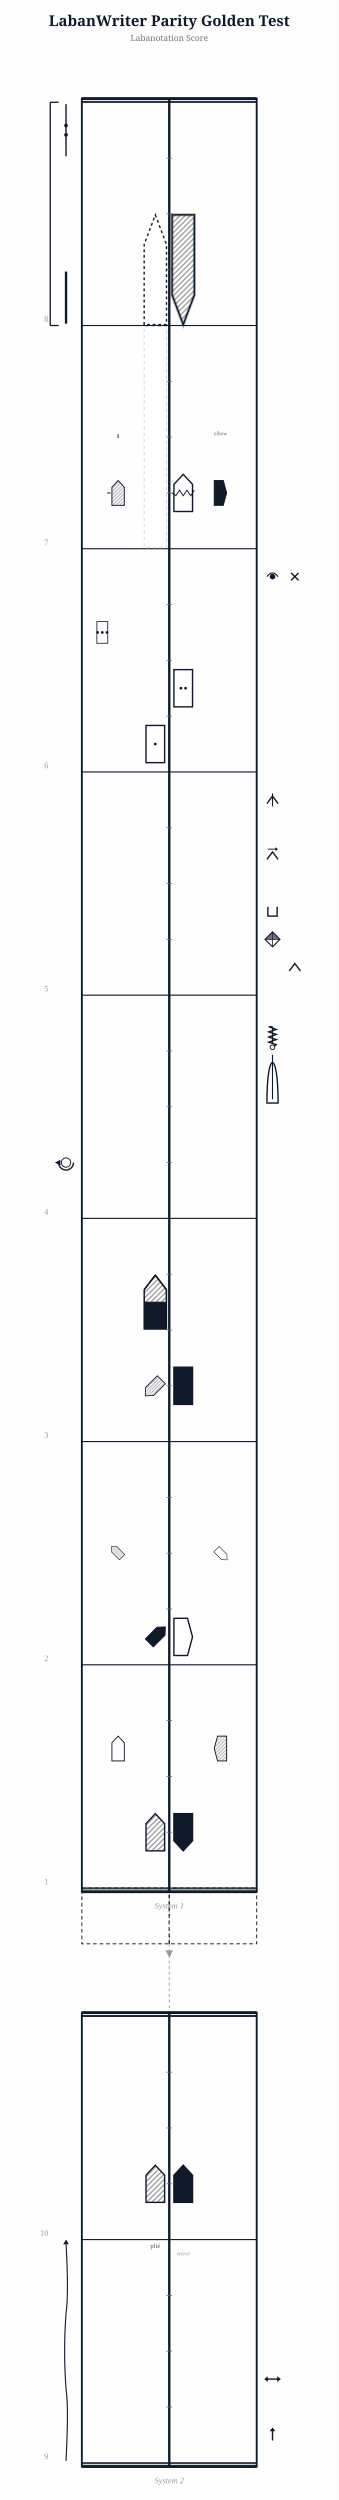
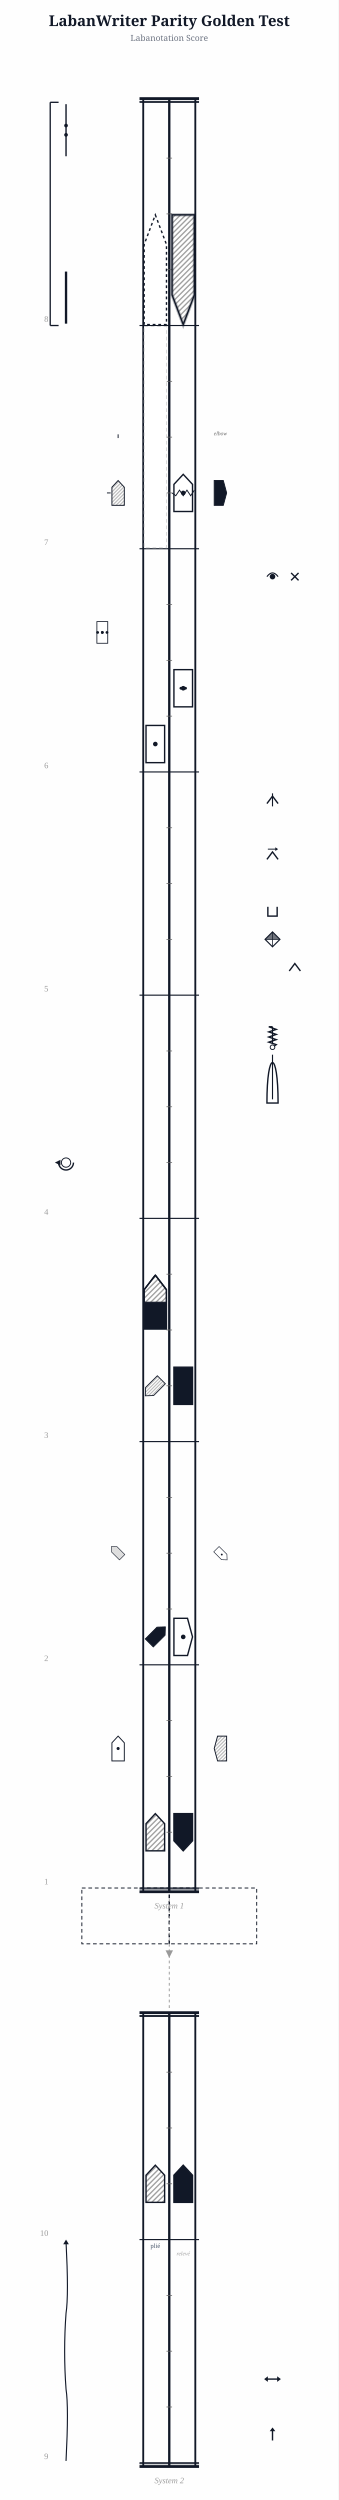
<svg xmlns="http://www.w3.org/2000/svg" width="364" height="2688" viewBox="0 0 364 2688">
  <rect x="0" y="0" width="364" height="2688" fill="#fefefe" />
  <defs>
    <pattern id="laban-hatch" patternUnits="userSpaceOnUse" width="4" height="4" patternTransform="rotate(45)">
      <line x1="0" y1="0" x2="0" y2="4" stroke="#555" stroke-width="1.5" />
    </pattern>
    <marker id="arrow" viewBox="0 0 10 10" refX="8" refY="5" markerWidth="6" markerHeight="6" orient="auto-start-reverse">
      <path d="M 0 0 L 10 5 L 0 10 Z" fill="#111827" />
    </marker>
    <symbol id="laban-dir-backward-high" viewBox="-2.0 -2.0 24.0 44.0">
      <path d="M 0.0 0.0 L 20.0 0.0 L 20.0 29.2 L 10.0 40.0 L 0.0 29.2 Z" fill="url(#laban-hatch)" stroke="#111827" stroke-width="1.5" />
    </symbol>
    <symbol id="laban-dir-backward-low" viewBox="-2.0 -2.0 24.0 44.0">
      <path d="M 0.0 0.0 L 20.0 0.0 L 20.0 29.2 L 10.0 40.0 L 0.0 29.2 Z" fill="#111827" stroke="#111827" stroke-width="1.5" />
    </symbol>
    <symbol id="laban-dir-diagonal_backward_left-middle" viewBox="-13.2 -3.2 39.3 39.3">
      <path d="M -11.2 12.9 L 2.9 -1.2 L 23.6 19.4 L 24.1 34.1 L 9.4 33.6 Z" fill="#ffffff" stroke="#111827" stroke-width="1.5" />
+       <circle cx="10.0" cy="20.0" r="2.5" fill="#111827" />
    </symbol>
    <symbol id="laban-dir-diagonal_backward_right-high" viewBox="-6.1 -3.2 39.3 39.3">
      <path d="M 17.1 -1.2 L 31.2 12.9 L 10.6 33.6 L -4.1 34.1 L -3.6 19.4 Z" fill="url(#laban-hatch)" stroke="#111827" stroke-width="1.5" />
    </symbol>
    <symbol id="laban-dir-diagonal_forward_left-low" viewBox="-13.2 3.9 39.3 39.3">
      <path d="M 24.1 5.9 L 23.6 20.6 L 2.9 41.2 L -11.2 27.1 L 9.4 6.4 Z" fill="#111827" stroke="#111827" stroke-width="1.5" />
    </symbol>
    <symbol id="laban-dir-diagonal_forward_right-high" viewBox="-6.1 3.9 39.3 39.3">
      <path d="M -4.1 5.9 L 10.6 6.4 L 31.2 27.1 L 17.1 41.2 L -3.6 20.6 Z" fill="url(#laban-hatch)" stroke="#111827" stroke-width="1.5" />
    </symbol>
    <symbol id="laban-dir-forward-high" viewBox="-2.0 -2.0 24.0 44.0">
      <path d="M 10.0 0.0 L 20.0 10.8 L 20.0 40.0 L 0.0 40.0 L 0.0 10.8 Z" fill="url(#laban-hatch)" stroke="#111827" stroke-width="1.5" />
    </symbol>
    <symbol id="laban-dir-forward-low" viewBox="-2.0 -2.0 24.0 44.0">
      <path d="M 10.0 0.0 L 20.0 10.8 L 20.0 40.0 L 0.0 40.0 L 0.0 10.8 Z" fill="#111827" stroke="#111827" stroke-width="1.5" />
    </symbol>
    <symbol id="laban-dir-forward-middle" viewBox="-2.0 -2.0 24.0 44.0">
      <path d="M 10.0 0.0 L 20.0 10.8 L 20.0 40.0 L 0.0 40.0 L 0.0 10.8 Z" fill="#ffffff" stroke="#111827" stroke-width="1.5" />
+       <circle cx="10.0" cy="20.0" r="2.5" fill="#111827" />
    </symbol>
    <symbol id="laban-dir-left-high" viewBox="-2.0 -2.0 24.0 44.0">
      <path d="M 20.0 0.0 L 20.0 40.0 L 5.4 40.0 L 0.0 20.0 L 5.4 0.0 Z" fill="url(#laban-hatch)" stroke="#111827" stroke-width="1.5" />
    </symbol>
    <symbol id="laban-dir-place-low" viewBox="-2.0 -2.0 24.0 44.0">
      <path d="M 0.0 0.0 L 20.0 0.0 L 20.0 40.0 L 0.0 40.0 Z" fill="#111827" stroke="#111827" stroke-width="1.5" />
    </symbol>
    <symbol id="laban-dir-place-middle" viewBox="-2.0 -2.0 24.0 44.0">
      <path d="M 0.0 0.0 L 20.0 0.0 L 20.0 40.0 L 0.0 40.0 Z" fill="#ffffff" stroke="#111827" stroke-width="1.5" />
+       <circle cx="10.0" cy="20.0" r="2.5" fill="#111827" />
    </symbol>
    <symbol id="laban-dir-right-low" viewBox="-2.0 -2.0 24.0 44.0">
      <path d="M 0.0 0.0 L 14.6 0.0 L 20.0 20.0 L 14.6 40.0 L 0.0 40.0 Z" fill="#111827" stroke="#111827" stroke-width="1.5" />
    </symbol>
    <symbol id="laban-dir-right-middle" viewBox="-2.0 -2.0 24.0 44.0">
      <path d="M 0.0 0.0 L 14.6 0.0 L 20.0 20.0 L 14.6 40.0 L 0.0 40.0 Z" fill="#ffffff" stroke="#111827" stroke-width="1.5" />
+       <circle cx="10.0" cy="20.0" r="2.5" fill="#111827" />
    </symbol>
  </defs>
  <text x="182.0" y="28" text-anchor="middle" font-size="16" font-weight="700" font-family="serif" fill="#111827">LabanWriter Parity Golden Test</text>
  <text x="182.0" y="44" text-anchor="middle" font-size="9" font-family="serif" fill="#6b7280">Labanotation Score</text>
  <g class="laban-system" data-system="1" data-measures="1-8">
-     <rect x="88.0" y="106.0" width="188.0" height="1928.0" fill="none" stroke="#111827" stroke-width="2" />
+     <line x1="154.0" y1="106.0" x2="154.0" y2="2034.0" stroke="#111827" stroke-width="2" />
+     <line x1="210.0" y1="106.0" x2="210.0" y2="2034.0" stroke="#111827" stroke-width="2" />
    <line x1="182.0" y1="106.0" x2="182.0" y2="2034.0" stroke="#111827" stroke-width="2.5" />
-     <line x1="88.0" y1="2030.0" x2="276.0" y2="2030.0" stroke="#111827" stroke-width="1.2" />
+     <line x1="150.0" y1="2030.0" x2="214.0" y2="2030.0" stroke="#111827" stroke-width="1.2" />
    <line x1="179.0" y1="1970.0" x2="185.0" y2="1970.0" stroke="#666" stroke-width="0.8" />
    <line x1="179.0" y1="1910.0" x2="185.0" y2="1910.0" stroke="#666" stroke-width="0.8" />
    <line x1="179.0" y1="1850.0" x2="185.0" y2="1850.0" stroke="#666" stroke-width="0.8" />
-     <line x1="88.0" y1="1790.0" x2="276.0" y2="1790.0" stroke="#111827" stroke-width="1.2" />
+     <line x1="150.0" y1="1790.0" x2="214.0" y2="1790.0" stroke="#111827" stroke-width="1.2" />
    <line x1="179.0" y1="1730.0" x2="185.0" y2="1730.0" stroke="#666" stroke-width="0.8" />
    <line x1="179.0" y1="1670.0" x2="185.0" y2="1670.0" stroke="#666" stroke-width="0.8" />
    <line x1="179.0" y1="1610.0" x2="185.0" y2="1610.0" stroke="#666" stroke-width="0.8" />
-     <line x1="88.0" y1="1550.0" x2="276.0" y2="1550.0" stroke="#111827" stroke-width="1.2" />
+     <line x1="150.0" y1="1550.0" x2="214.0" y2="1550.0" stroke="#111827" stroke-width="1.2" />
    <line x1="179.0" y1="1490.0" x2="185.0" y2="1490.0" stroke="#666" stroke-width="0.8" />
    <line x1="179.0" y1="1430.0" x2="185.0" y2="1430.0" stroke="#666" stroke-width="0.8" />
    <line x1="179.0" y1="1370.0" x2="185.0" y2="1370.0" stroke="#666" stroke-width="0.8" />
-     <line x1="88.0" y1="1310.0" x2="276.0" y2="1310.0" stroke="#111827" stroke-width="1.2" />
+     <line x1="150.0" y1="1310.0" x2="214.0" y2="1310.0" stroke="#111827" stroke-width="1.2" />
    <line x1="179.0" y1="1250.0" x2="185.0" y2="1250.0" stroke="#666" stroke-width="0.8" />
    <line x1="179.0" y1="1190.0" x2="185.0" y2="1190.0" stroke="#666" stroke-width="0.8" />
    <line x1="179.0" y1="1130.0" x2="185.0" y2="1130.0" stroke="#666" stroke-width="0.8" />
-     <line x1="88.0" y1="1070.0" x2="276.0" y2="1070.0" stroke="#111827" stroke-width="1.2" />
+     <line x1="150.0" y1="1070.0" x2="214.0" y2="1070.0" stroke="#111827" stroke-width="1.2" />
    <line x1="179.0" y1="1010.0" x2="185.0" y2="1010.0" stroke="#666" stroke-width="0.8" />
    <line x1="179.0" y1="950.0" x2="185.0" y2="950.0" stroke="#666" stroke-width="0.8" />
    <line x1="179.0" y1="890.0" x2="185.0" y2="890.0" stroke="#666" stroke-width="0.8" />
-     <line x1="88.0" y1="830.0" x2="276.0" y2="830.0" stroke="#111827" stroke-width="1.2" />
+     <line x1="150.0" y1="830.0" x2="214.0" y2="830.0" stroke="#111827" stroke-width="1.2" />
    <line x1="179.0" y1="770.0" x2="185.0" y2="770.0" stroke="#666" stroke-width="0.8" />
    <line x1="179.0" y1="710.0" x2="185.0" y2="710.0" stroke="#666" stroke-width="0.8" />
    <line x1="179.0" y1="650.0" x2="185.0" y2="650.0" stroke="#666" stroke-width="0.8" />
-     <line x1="88.0" y1="590.0" x2="276.0" y2="590.0" stroke="#111827" stroke-width="1.2" />
+     <line x1="150.0" y1="590.0" x2="214.0" y2="590.0" stroke="#111827" stroke-width="1.2" />
    <line x1="179.0" y1="530.0" x2="185.0" y2="530.0" stroke="#666" stroke-width="0.8" />
    <line x1="179.0" y1="470.0" x2="185.0" y2="470.0" stroke="#666" stroke-width="0.8" />
    <line x1="179.0" y1="410.0" x2="185.0" y2="410.0" stroke="#666" stroke-width="0.8" />
-     <line x1="88.0" y1="350.0" x2="276.0" y2="350.0" stroke="#111827" stroke-width="1.2" />
-     <line x1="88.0" y1="110.0" x2="276.0" y2="110.0" stroke="#111827" stroke-width="1.2" />
+     <line x1="150.0" y1="350.0" x2="214.0" y2="350.0" stroke="#111827" stroke-width="1.2" />
+     <line x1="150.0" y1="110.0" x2="214.0" y2="110.0" stroke="#111827" stroke-width="1.2" />
    <line x1="179.0" y1="290.0" x2="185.0" y2="290.0" stroke="#666" stroke-width="0.8" />
    <line x1="179.0" y1="230.0" x2="185.0" y2="230.0" stroke="#666" stroke-width="0.8" />
    <line x1="179.0" y1="170.0" x2="185.0" y2="170.0" stroke="#666" stroke-width="0.8" />
-     <line x1="88.0" y1="2034.0" x2="276.0" y2="2034.0" stroke="#111827" stroke-width="3" />
-     <line x1="88.0" y1="2031.0" x2="276.0" y2="2031.0" stroke="#111827" stroke-width="1" />
-     <line x1="88.0" y1="109.0" x2="276.0" y2="109.0" stroke="#111827" stroke-width="1" />
-     <line x1="88.0" y1="106.0" x2="276.0" y2="106.0" stroke="#111827" stroke-width="3" />
+     <line x1="150.0" y1="2034.0" x2="214.0" y2="2034.0" stroke="#111827" stroke-width="3" />
+     <line x1="150.0" y1="2031.0" x2="214.0" y2="2031.0" stroke="#111827" stroke-width="1" />
+     <line x1="150.0" y1="109.0" x2="214.0" y2="109.0" stroke="#111827" stroke-width="1" />
+     <line x1="150.0" y1="106.0" x2="214.0" y2="106.0" stroke="#111827" stroke-width="3" />
    <rect x="88.0" y="2030.0" width="188.0" height="60.0" fill="none" stroke="#111827" stroke-width="1" stroke-dasharray="4,3" />
    <line x1="182.0" y1="2030.0" x2="182.0" y2="2090.0" stroke="#111827" stroke-width="1.5" stroke-dasharray="4,3" />
    <text x="52.0" y="2026.0" text-anchor="end" font-size="9" fill="#999">1</text>
    <text x="52.0" y="1786.0" text-anchor="end" font-size="9" fill="#999">2</text>
    <text x="52.0" y="1546.0" text-anchor="end" font-size="9" fill="#999">3</text>
    <text x="52.0" y="1306.0" text-anchor="end" font-size="9" fill="#999">4</text>
    <text x="52.0" y="1066.0" text-anchor="end" font-size="9" fill="#999">5</text>
    <text x="52.0" y="826.0" text-anchor="end" font-size="9" fill="#999">6</text>
    <text x="52.0" y="586.0" text-anchor="end" font-size="9" fill="#999">7</text>
    <text x="52.0" y="346.0" text-anchor="end" font-size="9" fill="#999">8</text>
    <text x="182.0" y="2052.0" text-anchor="middle" font-size="9" font-style="italic" fill="#999">System 1</text>
  </g>
  <line x1="182.0" y1="2042.0" x2="182.0" y2="2160.0" stroke="#999" stroke-width="1" stroke-dasharray="3,3" />
  <polygon points="178.0,2097.0 186.0,2097.0 182.0,2105.0" fill="#999" />
  <g class="laban-system" data-system="2" data-measures="9-10">
-     <rect x="88.0" y="2164.0" width="188.0" height="488.0" fill="none" stroke="#111827" stroke-width="2" />
+     <line x1="154.0" y1="2164.0" x2="154.0" y2="2652.0" stroke="#111827" stroke-width="2" />
+     <line x1="210.0" y1="2164.0" x2="210.0" y2="2652.0" stroke="#111827" stroke-width="2" />
    <line x1="182.0" y1="2164.0" x2="182.0" y2="2652.0" stroke="#111827" stroke-width="2.5" />
-     <line x1="88.0" y1="2648.0" x2="276.0" y2="2648.0" stroke="#111827" stroke-width="1.2" />
+     <line x1="150.0" y1="2648.0" x2="214.0" y2="2648.0" stroke="#111827" stroke-width="1.2" />
    <line x1="179.0" y1="2588.0" x2="185.0" y2="2588.0" stroke="#666" stroke-width="0.8" />
    <line x1="179.0" y1="2528.0" x2="185.0" y2="2528.0" stroke="#666" stroke-width="0.8" />
    <line x1="179.0" y1="2468.0" x2="185.0" y2="2468.0" stroke="#666" stroke-width="0.8" />
-     <line x1="88.0" y1="2408.0" x2="276.0" y2="2408.0" stroke="#111827" stroke-width="1.2" />
-     <line x1="88.0" y1="2168.0" x2="276.0" y2="2168.0" stroke="#111827" stroke-width="1.2" />
+     <line x1="150.0" y1="2408.0" x2="214.0" y2="2408.0" stroke="#111827" stroke-width="1.2" />
+     <line x1="150.0" y1="2168.0" x2="214.0" y2="2168.0" stroke="#111827" stroke-width="1.2" />
    <line x1="179.0" y1="2348.0" x2="185.0" y2="2348.0" stroke="#666" stroke-width="0.8" />
    <line x1="179.0" y1="2288.0" x2="185.0" y2="2288.0" stroke="#666" stroke-width="0.8" />
    <line x1="179.0" y1="2228.0" x2="185.0" y2="2228.0" stroke="#666" stroke-width="0.8" />
-     <line x1="88.0" y1="2652.0" x2="276.0" y2="2652.0" stroke="#111827" stroke-width="3" />
-     <line x1="88.0" y1="2649.0" x2="276.0" y2="2649.0" stroke="#111827" stroke-width="1" />
-     <line x1="88.0" y1="2167.0" x2="276.0" y2="2167.0" stroke="#111827" stroke-width="1" />
-     <line x1="88.0" y1="2164.0" x2="276.0" y2="2164.0" stroke="#111827" stroke-width="3" />
+     <line x1="150.0" y1="2652.0" x2="214.0" y2="2652.0" stroke="#111827" stroke-width="3" />
+     <line x1="150.0" y1="2649.0" x2="214.0" y2="2649.0" stroke="#111827" stroke-width="1" />
+     <line x1="150.0" y1="2167.0" x2="214.0" y2="2167.0" stroke="#111827" stroke-width="1" />
+     <line x1="150.0" y1="2164.0" x2="214.0" y2="2164.0" stroke="#111827" stroke-width="3" />
    <text x="52.0" y="2644.0" text-anchor="end" font-size="9" fill="#999">9</text>
    <text x="52.0" y="2404.0" text-anchor="end" font-size="9" fill="#999">10</text>
    <text x="182.0" y="2670.0" text-anchor="middle" font-size="9" font-style="italic" fill="#999">System 2</text>
  </g>
  <g class="laban-symbol" data-symbol-id="support.step.forward" data-direction="forward" data-level="high">
    <use href="#laban-dir-forward-high" x="155.0" y="1911.0" width="24.0" height="118.0" />
  </g>
  <g class="laban-symbol" data-symbol-id="support.step.forward" data-direction="backward" data-level="low">
    <use href="#laban-dir-backward-low" x="185.0" y="1911.0" width="24.0" height="118.0" />
  </g>
  <g class="laban-symbol" data-symbol-id="direction.forward" data-direction="forward" data-level="middle">
    <use href="#laban-dir-forward-middle" x="119.0" y="1851.0" width="16.0" height="58.0" />
  </g>
  <g class="laban-symbol" data-symbol-id="direction.left" data-direction="left" data-level="high">
    <use href="#laban-dir-left-high" x="229.0" y="1851.0" width="16.0" height="58.0" />
  </g>
  <g class="laban-symbol" data-symbol-id="support.step.forward" data-direction="right" data-level="middle">
    <use href="#laban-dir-right-middle" x="185.0" y="1731.0" width="24.0" height="58.0" />
  </g>
  <g class="laban-symbol" data-symbol-id="support.step.forward" data-direction="diagonal_forward_left" data-level="low">
    <use href="#laban-dir-diagonal_forward_left-low" x="155.0" y="1731.0" width="24.0" height="58.0" />
  </g>
  <g class="laban-symbol" data-symbol-id="direction.forward" data-direction="diagonal_forward_right" data-level="high">
    <use href="#laban-dir-diagonal_forward_right-high" x="119.0" y="1611.0" width="16.0" height="118.0" />
  </g>
  <g class="laban-symbol" data-symbol-id="direction.forward" data-direction="diagonal_backward_left" data-level="middle">
    <use href="#laban-dir-diagonal_backward_left-middle" x="229.0" y="1611.0" width="16.0" height="118.0" />
  </g>
  <g class="laban-symbol" data-symbol-id="support.step.forward" data-direction="diagonal_backward_right" data-level="high">
    <use href="#laban-dir-diagonal_backward_right-high" x="155.0" y="1431.0" width="24.0" height="118.0" />
  </g>
  <g class="laban-symbol" data-symbol-id="support.step.forward" data-direction="place" data-level="low">
    <use href="#laban-dir-place-low" x="185.0" y="1431.0" width="24.0" height="118.0" />
  </g>
  <g class="laban-symbol" data-symbol-id="support.step.forward" data-direction="forward" data-level="middle">
    <defs>
      <clipPath id="upper-clip-0">
        <rect x="155.0" y="1371.0" width="24.0" height="29.0" />
      </clipPath>
      <clipPath id="lower-clip-0">
        <rect x="155.0" y="1400.0" width="24.0" height="29.0" />
      </clipPath>
    </defs>
    <path d="M 167.0 1371.0 L 179.0 1386.7 L 179.0 1429.0 L 155.0 1429.0 L 155.0 1386.7 Z" clip-path="url(#upper-clip-0)" fill="url(#laban-hatch)" stroke="#111827" stroke-width="1.5" />
    <path d="M 167.0 1371.0 L 179.0 1386.7 L 179.0 1429.0 L 155.0 1429.0 L 155.0 1386.7 Z" clip-path="url(#lower-clip-0)" fill="#111827" stroke="#111827" stroke-width="1.5" />
    <line x1="155.0" y1="1400.0" x2="179.0" y2="1400.0" stroke="#111827" stroke-width="0.8" />
    <path d="M 167.0 1371.0 L 179.0 1386.7 L 179.0 1429.0 L 155.0 1429.0 L 155.0 1386.7 Z" fill="none" stroke="#111827" stroke-width="1.5" />
  </g>
  <g class="laban-symbol" data-symbol-id="flexion.knee.90" data-direction="place" data-level="middle">
    <use href="#laban-dir-place-middle" x="155.0" y="771.0" width="24.0" height="58.0" />
    <circle cx="167.0" cy="800.0" r="1.5" fill="#111827" />
  </g>
  <g class="laban-symbol" data-symbol-id="flexion.knee.90" data-direction="place" data-level="middle">
    <use href="#laban-dir-place-middle" x="185.0" y="711.0" width="24.0" height="58.0" />
    <circle cx="194.5" cy="740.0" r="1.5" fill="#111827" />
    <circle cx="199.5" cy="740.0" r="1.5" fill="#111827" />
  </g>
  <g class="laban-symbol" data-symbol-id="flexion.hip.90" data-direction="place" data-level="middle">
    <use href="#laban-dir-place-middle" x="103.0" y="651.0" width="14.0" height="58.0" />
    <circle cx="105.0" cy="680.0" r="1.5" fill="#111827" />
    <circle cx="110.0" cy="680.0" r="1.5" fill="#111827" />
    <circle cx="115.0" cy="680.0" r="1.5" fill="#111827" />
  </g>
  <g class="laban-symbol whitespace" data-symbol-id="support.step.forward">
    <rect x="155" y="351.0" width="24" height="238.0" fill="white" stroke="#ccc" stroke-width="0.8" stroke-dasharray="4,3" />
  </g>
  <g class="laban-symbol" data-symbol-id="support.step.forward" data-direction="forward" data-level="middle">
    <use href="#laban-dir-forward-middle" x="185.0" y="471.0" width="24.0" height="118.0" />
    <polyline points="185.0,530.0 189.0,533.0 193.0,527.0 197.0,533.0 201.0,527.0 205.0,533.0 209.0,527.0" fill="none" stroke="#111827" stroke-width="1" />
  </g>
  <g class="laban-symbol" data-symbol-id="direction.forward" data-direction="forward" data-level="high">
    <use href="#laban-dir-forward-high" x="119.0" y="471.0" width="16.0" height="118.0" />
    <line x1="127.0" y1="471.0" x2="127.0" y2="467.0" stroke="#111827" stroke-width="1" />
    <line x1="119.0" y1="530.0" x2="115.0" y2="530.0" stroke="#111827" stroke-width="1" />
  </g>
  <g class="laban-symbol" data-symbol-id="direction.forward" data-direction="right" data-level="low">
    <use href="#laban-dir-right-low" x="229.0" y="471.0" width="16.0" height="118.0" />
    <text x="237.0" y="468.0" text-anchor="middle" font-size="6" font-style="italic" fill="#666">elbow</text>
    <circle cx="234.5" cy="530.0" r="1.5" fill="#111827" />
    <circle cx="239.5" cy="530.0" r="1.5" fill="#111827" />
  </g>
  <g class="laban-symbol" data-symbol-id="support.step.forward" data-direction="forward" data-level="middle">
    <path d="M 167.0 231.0 L 179.0 262.9 L 179.0 349.0 L 155.0 349.0 L 155.0 262.9 Z" fill="#ffffff" stroke="#111827" stroke-width="1.5" stroke-dasharray="3,3" />
  </g>
  <g class="laban-symbol" data-symbol-id="support.step.forward" data-direction="backward" data-level="high">
    <path d="M 185.0 231.0 L 209.0 231.0 L 209.0 317.1 L 197.0 349.0 L 185.0 317.1 Z" fill="url(#laban-hatch)" stroke="#111827" stroke-width="1.5" />
    <path d="M 185.0 231.0 L 209.0 231.0 L 209.0 317.1 L 197.0 349.0 L 185.0 317.1 Z" fill="none" stroke="#111827" stroke-width="3.5" opacity="0.3" />
  </g>
  <g class="laban-symbol" data-symbol-id="support.step.forward" data-direction="forward" data-level="high">
    <use href="#laban-dir-forward-high" x="155.0" y="2289.0" width="24.0" height="118.0" />
    <text x="167.0" y="2417.0" text-anchor="middle" font-size="7" fill="#475569">plié</text>
  </g>
  <g class="laban-symbol" data-symbol-id="support.step.forward" data-direction="forward" data-level="low">
    <use href="#laban-dir-forward-low" x="185.0" y="2289.0" width="24.0" height="118.0" />
    <text x="197.0" y="2425.0" text-anchor="middle" font-size="6" font-style="italic" fill="#999">relevé</text>
  </g>
  <g class="laban-annotation turn" data-level="middle" data-symbol-id="turn.right" transform="rotate(180, 71.0, 1250.0)">
    <circle cx="71.0" cy="1250.0" r="5.0" fill="#ffffff" stroke="#111827" stroke-width="1" />
    <path d="M 63.0 1250.0 A 8.0 8.0 0 1 1 79.0 1250.0" fill="none" stroke="#111827" stroke-width="1.5" />
    <polygon points="83.0,1250.0 77.0,1247.0 77.0,1253.0" fill="#111827" />
  </g>
  <g class="laban-annotation jump" data-level="middle" data-symbol-id="jump.basic">
    <path d="M 287.0 1186.0 C 287.0 1128.0 299.0 1128.0 299.0 1186.0 Z" fill="#ffffff" stroke="#111827" stroke-width="1.5" />
    <line x1="293.0" y1="1134.0" x2="293.0" y2="1182.0" stroke="#111827" stroke-width="1.2" />
  </g>
  <g class="laban-annotation jump" data-level="middle" data-symbol-id="jump.basic">
    <path d="M 293.0 1126.0 L 297.0 1123.2 L 289.0 1120.5 L 297.0 1117.8 L 289.0 1115.0 L 297.0 1112.2 L 289.0 1109.5 L 297.0 1106.8 L 289.0 1104.0 L 293.0 1104.0" fill="none" stroke="#111827" stroke-width="1.5" />
    <circle cx="293.0" cy="1126.0" r="2.5" fill="#ffffff" stroke="#111827" stroke-width="1" />
    <line x1="293.0" y1="1104.0" x2="293.0" y2="1122.0" stroke="#111827" stroke-width="1.2" />
  </g>
  <g class="laban-annotation effort" data-symbol-id="effort.weight.strong">
    <path d="M 293.0 1002.0 L 301.0 1010.0 L 293.0 1018.0 L 285.0 1010.0 Z" fill="none" stroke="#111827" stroke-width="1.2" />
    <line x1="293.0" y1="1002.0" x2="293.0" y2="1018.0" stroke="#111827" stroke-width="0.8" />
    <line x1="285.0" y1="1010.0" x2="301.0" y2="1010.0" stroke="#111827" stroke-width="0.8" />
    <path d="M 293.0 1002.0 L 285.0 1010.0 L 293.0 1010.0 Z" fill="#111827" opacity="0.6" />
    <path d="M 293.0 1002.0 L 301.0 1010.0 L 293.0 1010.0 Z" fill="#111827" opacity="0.6" />
  </g>
  <g class="laban-annotation contact" data-symbol-id="contact.touch">
    <path d="M 311.0 1044.0 L 317.0 1036.0 L 323.0 1044.0" fill="none" stroke="#111827" stroke-width="1.5" stroke-linejoin="miter" />
  </g>
  <g class="laban-annotation contact" data-symbol-id="contact.grasp">
    <path d="M 288.0 975.0 L 288.0 985.0 L 298.0 985.0 L 298.0 975.0" fill="none" stroke="#111827" stroke-width="1.5" stroke-linejoin="miter" />
  </g>
  <g class="laban-annotation contact" data-symbol-id="contact.slide">
    <path d="M 287.0 924.0 L 293.0 916.0 L 299.0 924.0" fill="none" stroke="#111827" stroke-width="1.5" stroke-linejoin="miter" />
    <line x1="288.0" y1="913.0" x2="297.0" y2="913.0" stroke="#111827" stroke-width="1" />
    <polygon points="299.0,913.0 296.0,911.0 296.0,915.0" fill="#111827" />
  </g>
  <g class="laban-annotation contact" data-symbol-id="contact.strike">
    <path d="M 287.0 864.0 L 293.0 856.0 L 299.0 864.0" fill="none" stroke="#111827" stroke-width="1.5" stroke-linejoin="miter" />
    <line x1="293.0" y1="853.0" x2="293.0" y2="867.0" stroke="#111827" stroke-width="1.2" />
  </g>
  <g class="laban-annotation retention" data-symbol-id="retention.hold.arm">
    <circle cx="293.0" cy="620.0" r="3" fill="#111827" />
    <path d="M 287.0 620.0 Q 293.0 612.0 299.0 620.0" fill="none" stroke="#111827" stroke-width="1.2" />
  </g>
  <g class="laban-annotation retention" data-symbol-id="retention.hold.arm">
    <line x1="313.0" y1="616.0" x2="321.0" y2="624.0" stroke="#111827" stroke-width="1.5" />
    <line x1="321.0" y1="616.0" x2="313.0" y2="624.0" stroke="#111827" stroke-width="1.5" />
  </g>
  <g class="laban-annotation repeat" data-symbol-id="repeat.start">
    <line x1="71.0" y1="292.0" x2="71.0" y2="348.0" stroke="#111827" stroke-width="2.5" />
  </g>
  <g class="laban-annotation repeat" data-symbol-id="repeat.end">
    <line x1="71.0" y1="112.0" x2="71.0" y2="168.0" stroke="#111827" stroke-width="1.5" />
    <circle cx="71.0" cy="135.0" r="2" fill="#111827" />
    <circle cx="71.0" cy="145.0" r="2" fill="#111827" />
  </g>
  <g class="laban-annotation sequential" data-symbol-id="sequential.successive">
    <path d="M 71.0 2646.0 Q 74.0 2588.0 71.0 2568.8 Q 68.0 2528.0 71.0 2487.2 Q 74.0 2468.0 71.0 2410.0" fill="none" stroke="#111827" stroke-width="1.2" />
    <polygon points="71.0,2408.0 68.0,2413.0 74.0,2413.0" fill="#111827" />
  </g>
  <g class="laban-annotation shape" data-symbol-id="shape.pin">
    <line x1="293.0" y1="2624.0" x2="293.0" y2="2612.0" stroke="#111827" stroke-width="1.5" />
    <polygon points="293.0,2610.0 290.0,2614.0 296.0,2614.0" fill="#111827" />
  </g>
  <g class="laban-annotation shape" data-symbol-id="shape.wall">
    <line x1="286.0" y1="2558.0" x2="300.0" y2="2558.0" stroke="#111827" stroke-width="1.5" />
    <polygon points="284.0,2558.0 288.0,2555.0 288.0,2561.0" fill="#111827" />
    <polygon points="302.0,2558.0 298.0,2555.0 298.0,2561.0" fill="#111827" />
  </g>
  <line x1="71.0" y1="230.0" x2="71.0" y2="230.0" stroke="#111827" stroke-width="1.5" />
  <path class="repeat-span" d="M 54.0 350.0 L 54.0 110.0 M 54.0 350.0 L 63.0 350.0 M 54.0 110.0 L 63.0 110.0" fill="none" stroke="#111827" stroke-width="1.4" />
</svg>
